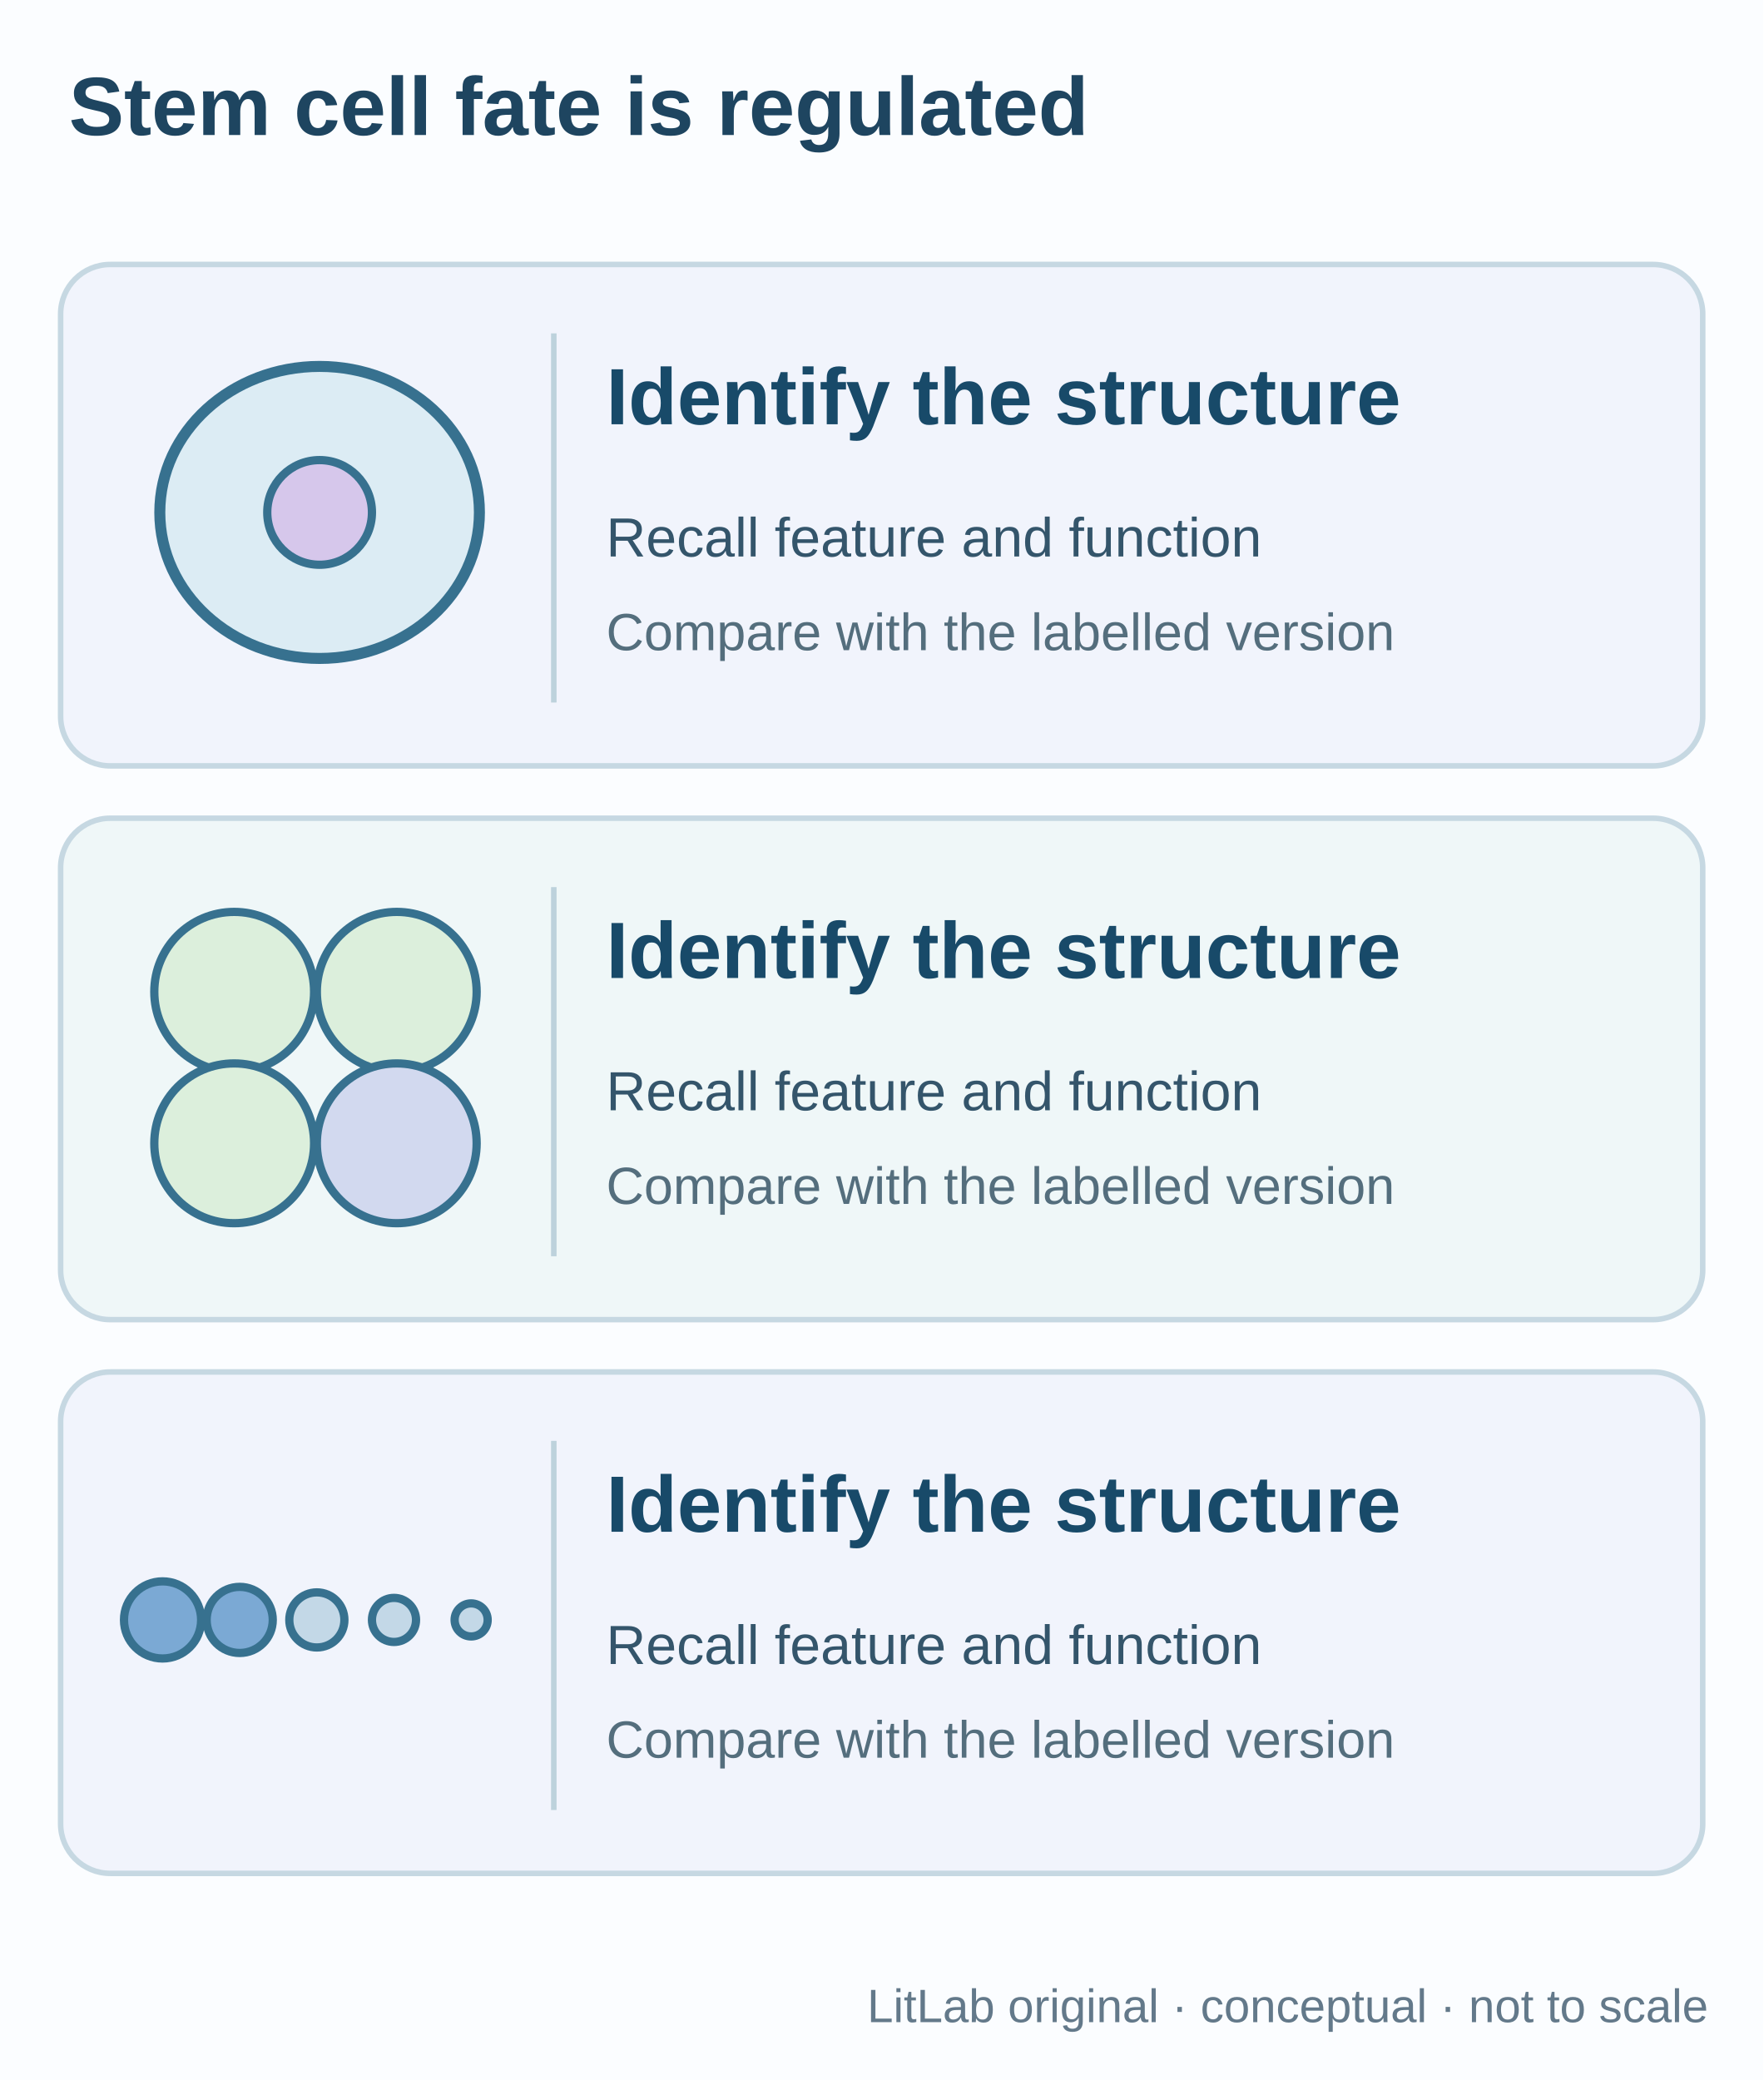
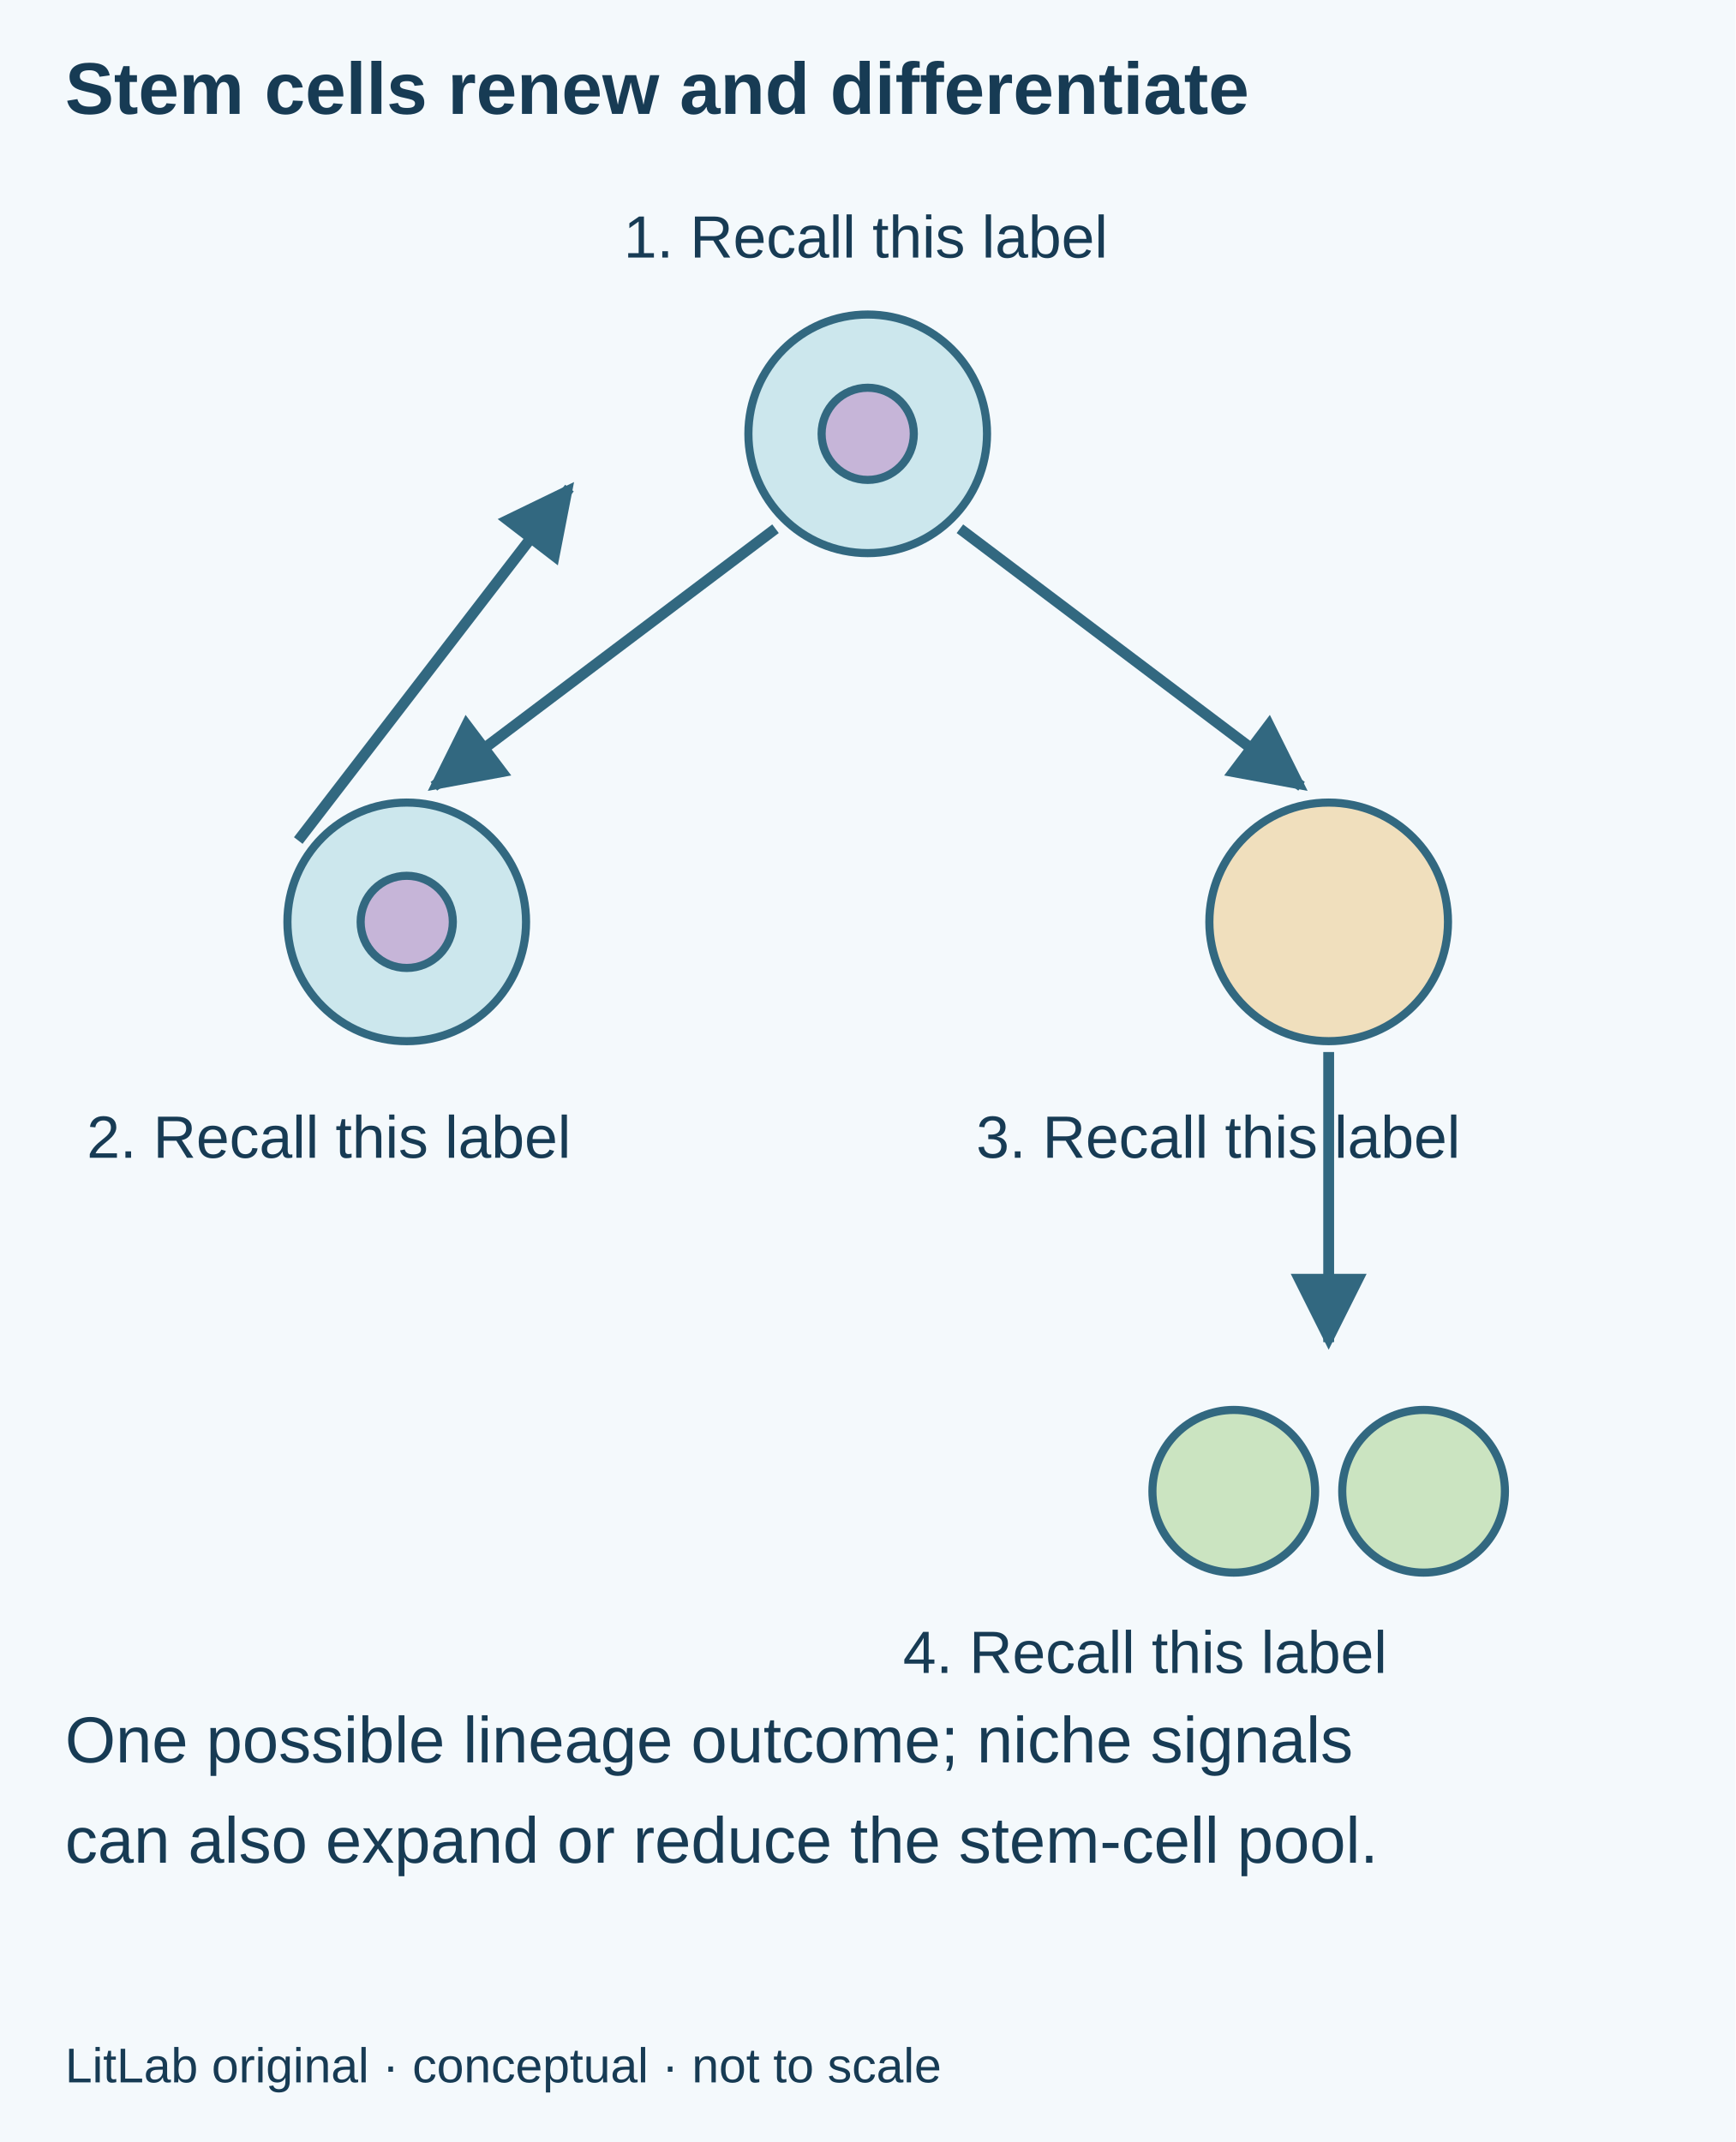
- <svg xmlns="http://www.w3.org/2000/svg" viewBox="0 0 640 755">
-   <rect width="640" height="755" fill="#fbfdff" />
-   <text x="25" y="49" font-family="Arial" font-size="30" font-weight="bold" fill="#1e4560">Stem cell fate is regulated</text>
-   <rect x="22" y="96" width="596" height="182" rx="18" fill="#f1f4fc" stroke="#c6d8e2" stroke-width="2" />
-   <ellipse cx="116" cy="186" rx="58" ry="53" fill="#dcecf4" stroke="#37718f" stroke-width="4" />
-   <circle cx="116" cy="186" r="19" fill="#d6c7eb" stroke="#37718f" stroke-width="3" />
-   <path d="M201 121 v134" stroke="#bdd2dc" stroke-width="2" />
-   <text x="220" y="154" font-family="Arial" font-size="29" font-weight="bold" fill="#184a69">Identify the structure</text>
-   <text x="220" y="202" font-family="Arial" font-size="20" fill="#34556b">Recall feature and function</text>
-   <text x="220" y="236" font-family="Arial" font-size="19" fill="#546e7d">Compare with the labelled version</text>
-   <rect x="22" y="297" width="596" height="182" rx="18" fill="#eff7f8" stroke="#c6d8e2" stroke-width="2" />
-   <circle cx="85" cy="360" r="29" fill="#dcefdc" stroke="#37718f" stroke-width="3" />
-   <circle cx="144" cy="360" r="29" fill="#dcefdc" stroke="#37718f" stroke-width="3" />
-   <circle cx="85" cy="415" r="29" fill="#dcefdc" stroke="#37718f" stroke-width="3" />
-   <circle cx="144" cy="415" r="29" fill="#d2d9ef" stroke="#37718f" stroke-width="3" />
-   <path d="M201 322 v134" stroke="#bdd2dc" stroke-width="2" />
-   <text x="220" y="355" font-family="Arial" font-size="29" font-weight="bold" fill="#184a69">Identify the structure</text>
-   <text x="220" y="403" font-family="Arial" font-size="20" fill="#34556b">Recall feature and function</text>
-   <text x="220" y="437" font-family="Arial" font-size="19" fill="#546e7d">Compare with the labelled version</text>
-   <rect x="22" y="498" width="596" height="182" rx="18" fill="#f1f4fc" stroke="#c6d8e2" stroke-width="2" />
-   <circle cx="59" cy="588" r="14" fill="#7ba9d4" stroke="#37718f" stroke-width="3" />
-   <circle cx="87" cy="588" r="12" fill="#7ba9d4" stroke="#37718f" stroke-width="3" />
-   <circle cx="115" cy="588" r="10" fill="#c3d8e7" stroke="#37718f" stroke-width="3" />
-   <circle cx="143" cy="588" r="8" fill="#c3d8e7" stroke="#37718f" stroke-width="3" />
-   <circle cx="171" cy="588" r="6" fill="#c3d8e7" stroke="#37718f" stroke-width="3" />
-   <path d="M201 523 v134" stroke="#bdd2dc" stroke-width="2" />
-   <text x="220" y="556" font-family="Arial" font-size="29" font-weight="bold" fill="#184a69">Identify the structure</text>
-   <text x="220" y="604" font-family="Arial" font-size="20" fill="#34556b">Recall feature and function</text>
-   <text x="220" y="638" font-family="Arial" font-size="19" fill="#546e7d">Compare with the labelled version</text>
-   <text x="620" y="734" text-anchor="end" font-family="Arial" font-size="17" fill="#63798a">LitLab original · conceptual · not to scale</text>
+ <svg xmlns="http://www.w3.org/2000/svg" viewBox="0 0 640 790" role="img" aria-labelledby="title desc">
+   <defs>
+     <marker id="arrow" viewBox="0 0 10 10" refX="9" refY="5" markerWidth="7" markerHeight="7" orient="auto">
+       <path d="M0 0 L10 5 L0 10 Z" fill="#326880" />
+     </marker>
+   </defs>
+   <rect width="640" height="790" fill="#f4f9fc" />
+   <text x="24" y="42" font-family="Arial,sans-serif" font-size="27" font-weight="bold" fill="#173b54">Stem cells renew and differentiate</text>
+   <circle cx="320" cy="160" r="44" fill="#cce7ed" stroke="#326880" stroke-width="3" />
+   <circle cx="320" cy="160" r="17" fill="#c6b5d8" stroke="#326880" stroke-width="3" />
+   <path d="M286 195 L160 290" fill="none" stroke="#326880" stroke-width="4" marker-end="url(#arrow)" />
+   <path d="M354 195 L480 290" fill="none" stroke="#326880" stroke-width="4" marker-end="url(#arrow)" />
+   <circle cx="150" cy="340" r="44" fill="#cce7ed" stroke="#326880" stroke-width="3" />
+   <circle cx="150" cy="340" r="17" fill="#c6b5d8" stroke="#326880" stroke-width="3" />
+   <circle cx="490" cy="340" r="44" fill="#f0dfbd" stroke="#326880" stroke-width="3" />
+   <path d="M490 388 L490 495" fill="none" stroke="#326880" stroke-width="4" marker-end="url(#arrow)" />
+   <circle cx="455" cy="550" r="30" fill="#cbe4c1" stroke="#326880" stroke-width="3" />
+   <circle cx="525" cy="550" r="30" fill="#cbe4c1" stroke="#326880" stroke-width="3" />
+   <path d="M110 310 L210 180" fill="none" stroke="#326880" stroke-width="4" marker-end="url(#arrow)" />
+   <text x="24" y="650" font-family="Arial,sans-serif" font-size="24" font-weight="normal" fill="#173b54">One possible lineage outcome; niche signals</text>
+   <text x="24" y="687" font-family="Arial,sans-serif" font-size="24" font-weight="normal" fill="#173b54">can also expand or reduce the stem-cell pool.</text>
+   <text x="230" y="95" font-family="Arial,sans-serif" font-size="22" font-weight="normal" fill="#173b54">1. Recall this label</text>
+   <text x="32" y="427" font-family="Arial,sans-serif" font-size="22" font-weight="normal" fill="#173b54">2. Recall this label</text>
+   <text x="360" y="427" font-family="Arial,sans-serif" font-size="22" font-weight="normal" fill="#173b54">3. Recall this label</text>
+   <text x="333" y="617" font-family="Arial,sans-serif" font-size="22" font-weight="normal" fill="#173b54">4. Recall this label</text>
+   <text x="24" y="768" font-family="Arial,sans-serif" font-size="18" font-weight="normal" fill="#173b54">LitLab original · conceptual · not to scale</text>
</svg>
